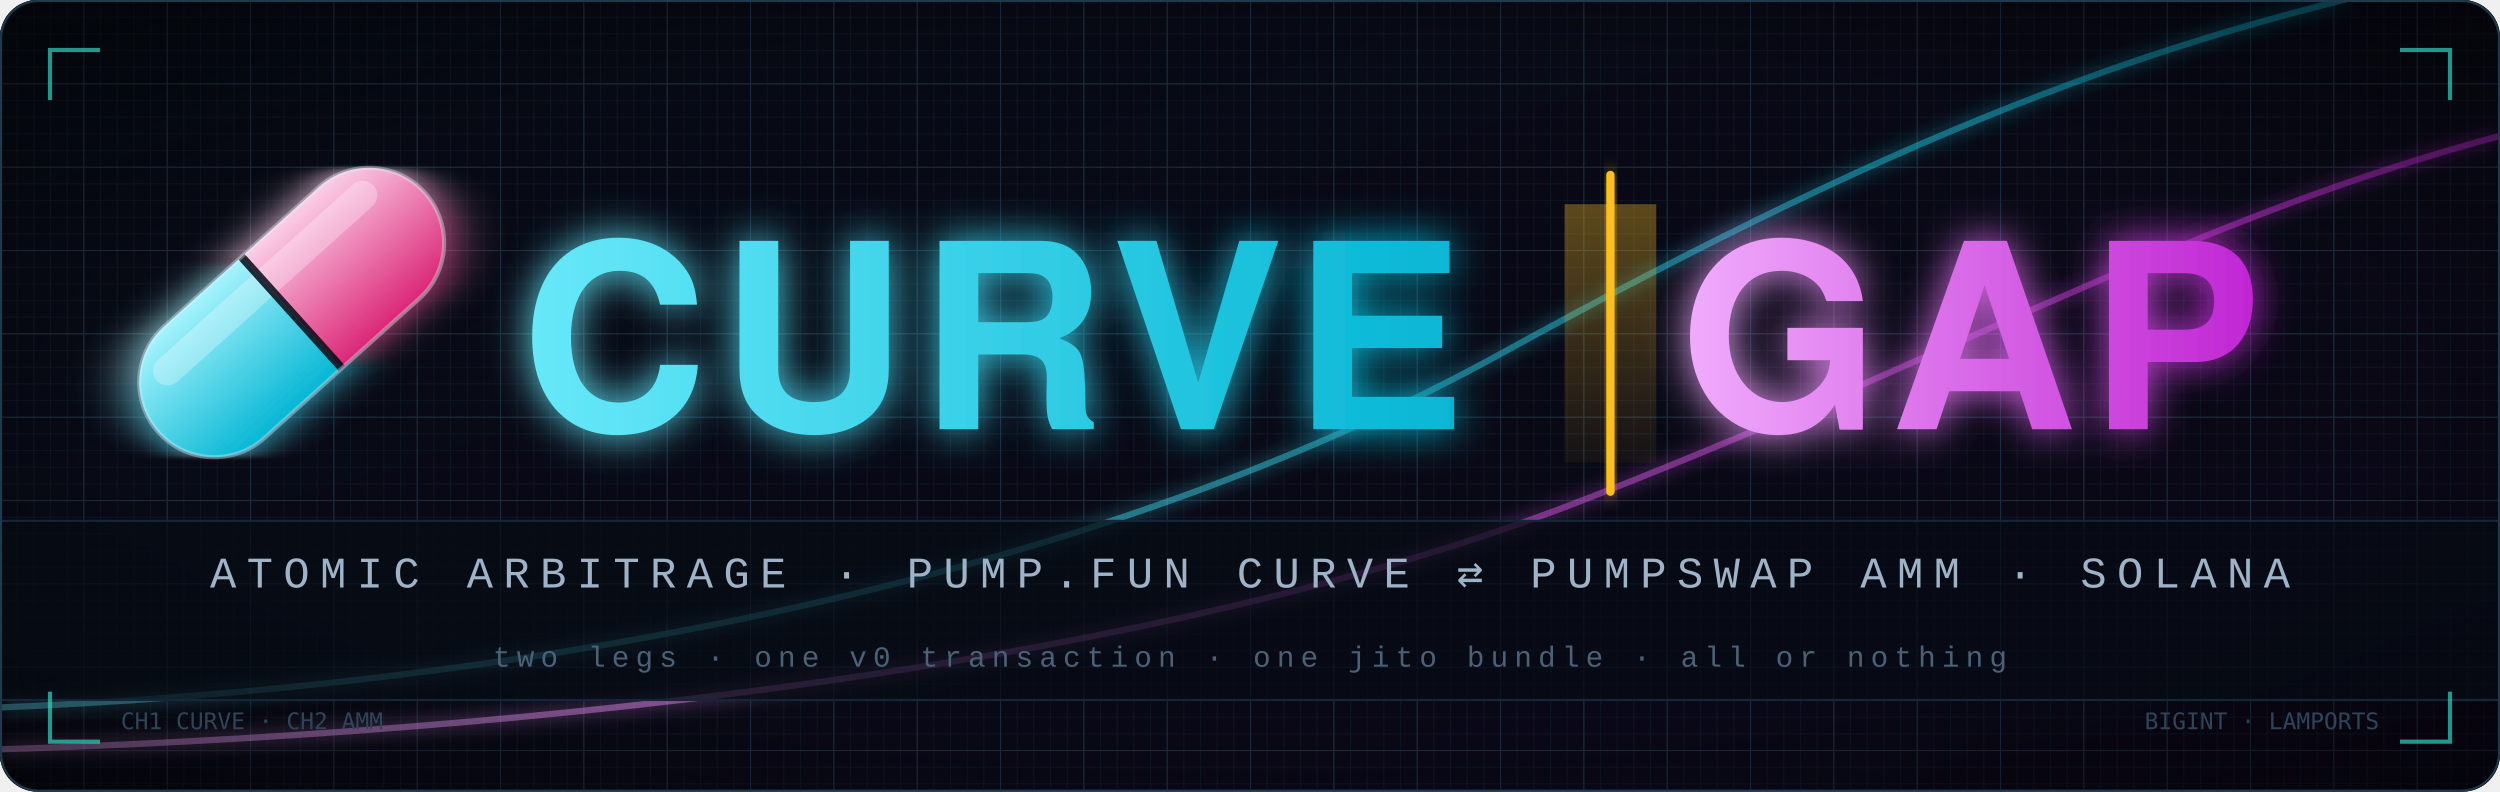
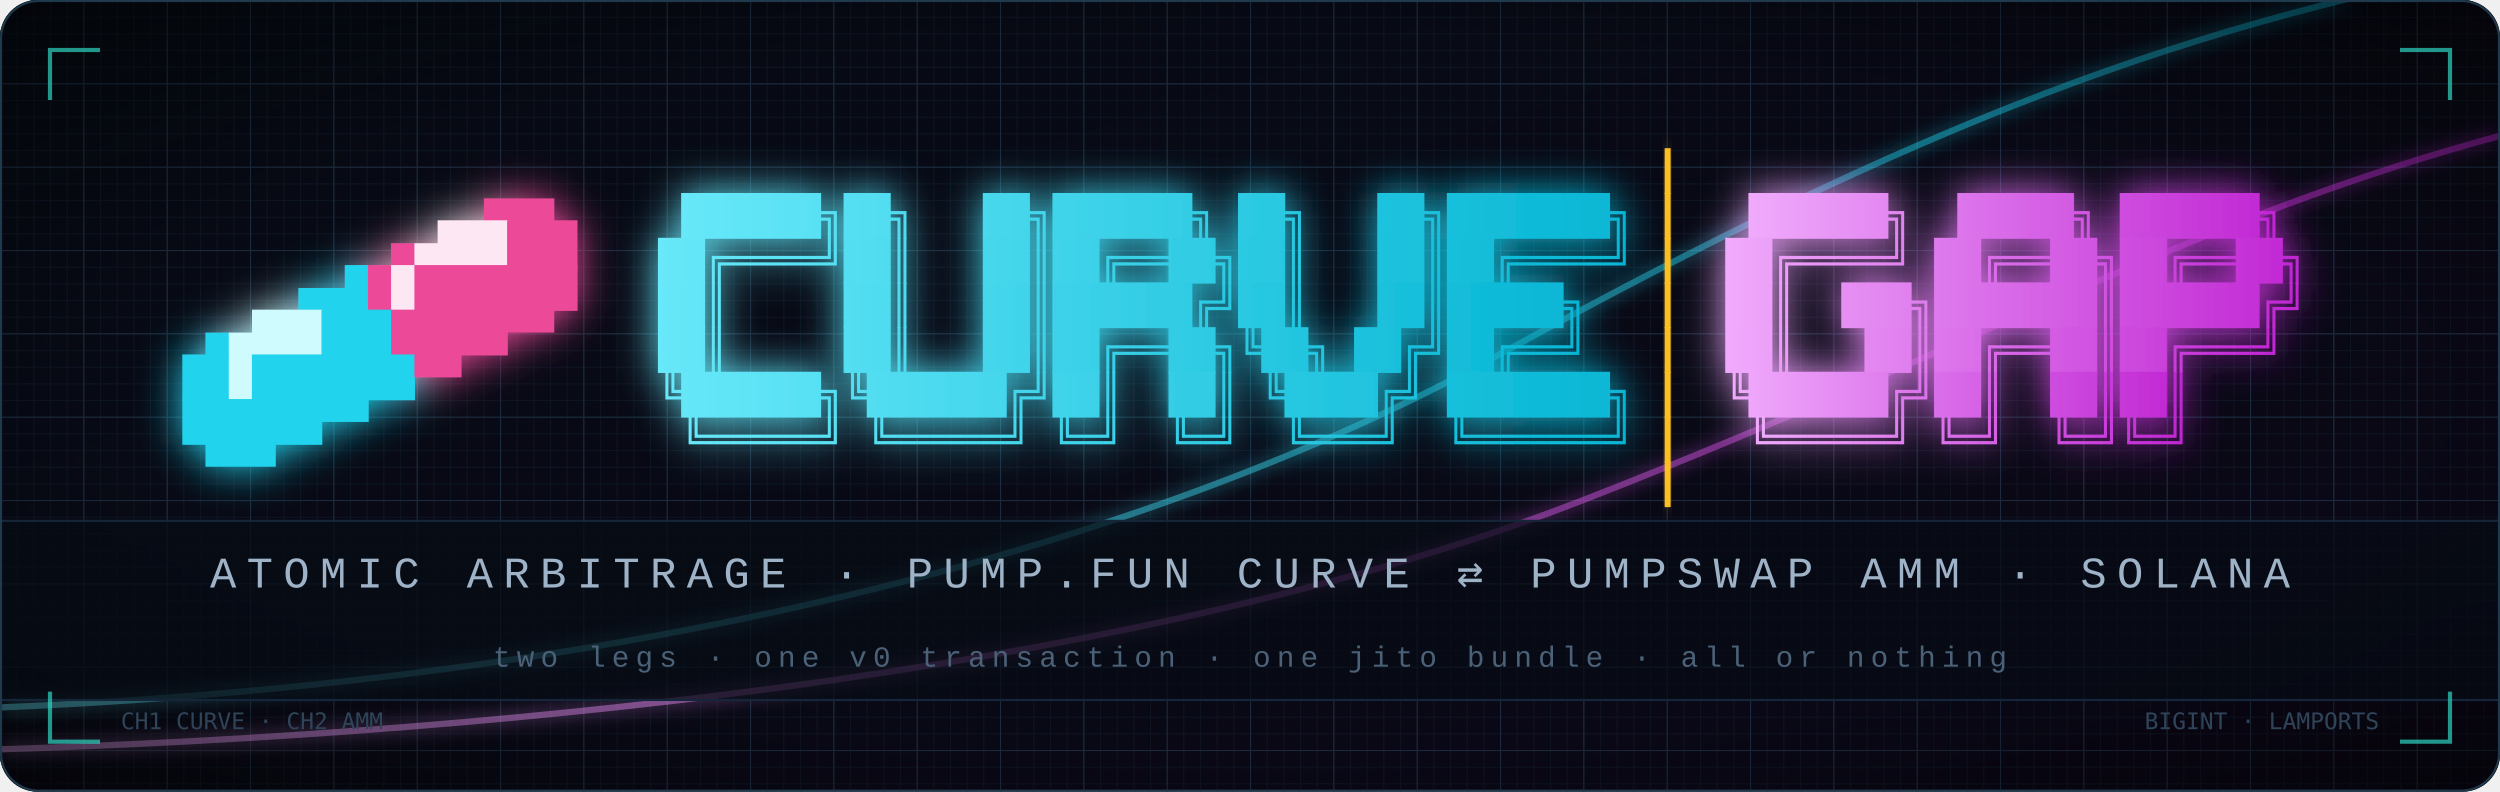
<svg xmlns="http://www.w3.org/2000/svg" width="1200" height="380" viewBox="0 0 1200 380">
  <defs>
    <linearGradient id="bg" x1="0" y1="0" x2="1" y2="1">
      <stop offset="0" stop-color="#060b14" />
      <stop offset="1" stop-color="#0b0716" />
    </linearGradient>
    <pattern id="grid" width="40" height="40" patternUnits="userSpaceOnUse">
      <path d="M40 0H0V40" fill="none" stroke="#1b2a3d" stroke-width="1" />
    </pattern>
    <pattern id="gridfine" width="8" height="8" patternUnits="userSpaceOnUse">
      <path d="M8 0H0V8" fill="none" stroke="#111b29" stroke-width="0.6" />
    </pattern>
    <linearGradient id="cyan" x1="0" y1="0" x2="1" y2="0">
      <stop offset="0" stop-color="#67e8f9" />
      <stop offset="1" stop-color="#06b6d4" />
    </linearGradient>
    <linearGradient id="mag" x1="0" y1="0" x2="1" y2="0">
      <stop offset="0" stop-color="#f0abfc" />
      <stop offset="1" stop-color="#c026d3" />
    </linearGradient>
    <linearGradient id="gapfill" x1="0" y1="0" x2="0" y2="1">
      <stop offset="0" stop-color="#fbbf24" stop-opacity="0.35" />
      <stop offset="1" stop-color="#fbbf24" stop-opacity="0.05" />
    </linearGradient>
    <radialGradient id="vignette" cx="0.5" cy="0.5" r="0.75">
      <stop offset="0.6" stop-color="#000" stop-opacity="0" />
      <stop offset="1" stop-color="#000" stop-opacity="0.65" />
    </radialGradient>
    <filter id="glow" x="-20%" y="-20%" width="140%" height="140%">
      <feGaussianBlur stdDeviation="4" result="b" />
      <feMerge>
        <feMergeNode in="b" />
        <feMergeNode in="SourceGraphic" />
      </feMerge>
    </filter>
    <filter id="softglow" x="-20%" y="-50%" width="140%" height="200%">
      <feGaussianBlur stdDeviation="10" result="b" />
      <feMerge>
        <feMergeNode in="b" />
        <feMergeNode in="SourceGraphic" />
      </feMerge>
    </filter>
    <clipPath id="frame">
      <rect width="1200" height="380" rx="18" />
    </clipPath>
    <linearGradient id="pillcyan" x1="0" y1="0" x2="0" y2="1">
      <stop offset="0" stop-color="#a5f3fc" />
      <stop offset="1" stop-color="#06b6d4" />
    </linearGradient>
    <linearGradient id="pillpink" x1="0" y1="0" x2="0" y2="1">
      <stop offset="0" stop-color="#fbcfe8" />
      <stop offset="1" stop-color="#db2777" />
    </linearGradient>
  </defs>
  <g clip-path="url(#frame)">
    <rect width="1200" height="380" fill="url(#bg)" />
    <rect width="1200" height="380" fill="url(#gridfine)" />
    <rect width="1200" height="380" fill="url(#grid)" />
    <path d="M-10 340 C 250 330, 520 280, 720 170 S 1050 10, 1220 -20" fill="none" stroke="url(#cyan)" stroke-width="3" opacity="0.55" filter="url(#glow)" />
    <path d="M-10 360 C 260 352, 560 318, 760 240 S 1060 100, 1220 60" fill="none" stroke="url(#mag)" stroke-width="3" opacity="0.55" filter="url(#glow)" />
    <rect width="1200" height="380" fill="url(#vignette)" />
-     <g transform="translate(140 150) rotate(-42)" filter="url(#softglow)">
-       <clipPath id="pillclip">
-         <rect x="-86" y="-36" width="172" height="72" rx="36" />
-       </clipPath>
-       <g clip-path="url(#pillclip)">
-         <rect x="-86" y="-36" width="86" height="72" fill="url(#pillcyan)" />
-         <rect x="0" y="-36" width="86" height="72" fill="url(#pillpink)" />
-         <rect x="-70" y="-26" width="140" height="14" rx="7" fill="#ffffff" opacity="0.28" />
-         <rect x="-2" y="-36" width="4" height="72" fill="#060b14" opacity="0.85" />
-       </g>
-       <rect x="-86" y="-36" width="172" height="72" rx="36" fill="none" stroke="#e2f3ff" stroke-opacity="0.35" stroke-width="2" />
+     <g font-family="'SF Mono', Menlo, Consolas, 'DejaVu Sans Mono', 'Liberation Mono', monospace" font-size="18.5" filter="url(#softglow)">
+       <text x="232.5" y="101.6" fill="#ec4899">▄▄▄</text>
+       <text x="187.9" y="123.1" fill="#ec4899">▄</text>
+       <text x="199.1" y="123.1" fill="#fce7f3">▄███</text>
+       <text x="243.6" y="123.1" fill="#ec4899">███</text>
+       <text x="143.4" y="144.6" fill="#22d3ee">▄▄█</text>
+       <text x="176.8" y="144.6" fill="#ec4899">█</text>
+       <text x="187.9" y="144.6" fill="#fce7f3">█</text>
+       <text x="199.1" y="144.6" fill="#ec4899">███████</text>
+       <text x="98.8" y="166.0" fill="#22d3ee">▄</text>
+       <text x="110.0" y="166.0" fill="#cffafe">▄███</text>
+       <text x="154.5" y="166.0" fill="#22d3ee">███</text>
+       <text x="187.9" y="166.0" fill="#ec4899">█████▀▀</text>
+       <text x="87.7" y="187.5" fill="#22d3ee">██</text>
+       <text x="110.0" y="187.5" fill="#cffafe">█</text>
+       <text x="121.1" y="187.5" fill="#22d3ee">███████</text>
+       <text x="199.1" y="187.5" fill="#ec4899">▀▀</text>
+       <text x="87.7" y="208.9" fill="#22d3ee">██████▀▀</text>
+       <text x="98.8" y="230.4" fill="#22d3ee">▀▀▀</text>
    </g>
-     <g font-family="'Arial Black', 'Helvetica Neue', Helvetica, Arial, sans-serif" font-weight="900" font-size="124" letter-spacing="6">
-       <text x="250" y="206" fill="url(#cyan)" filter="url(#softglow)" textLength="490" lengthAdjust="spacingAndGlyphs">CURVE</text>
-       <text x="806" y="206" fill="url(#mag)" filter="url(#softglow)" textLength="320" lengthAdjust="spacingAndGlyphs">GAP</text>
+     <g font-family="'SF Mono', Menlo, Consolas, 'DejaVu Sans Mono', 'Liberation Mono', monospace" font-size="18.5" filter="url(#softglow)">
+       <text x="316.0" y="110.0" fill="url(#cyan)" xml:space="preserve"> ██████╗██╗   ██╗██████╗ ██╗   ██╗███████╗</text>
+       <text x="828.3" y="110.0" fill="url(#mag)" xml:space="preserve"> ██████╗  █████╗ ██████╗ </text>
+       <text x="316.0" y="131.5" fill="url(#cyan)" xml:space="preserve">██╔════╝██║   ██║██╔══██╗██║   ██║██╔════╝</text>
+       <text x="828.3" y="131.5" fill="url(#mag)" xml:space="preserve">██╔════╝ ██╔══██╗██╔══██╗</text>
+       <text x="316.0" y="152.9" fill="url(#cyan)" xml:space="preserve">██║     ██║   ██║██████╔╝██║   ██║█████╗  </text>
+       <text x="828.3" y="152.9" fill="url(#mag)" xml:space="preserve">██║  ███╗███████║██████╔╝</text>
+       <text x="316.0" y="174.4" fill="url(#cyan)" xml:space="preserve">██║     ██║   ██║██╔══██╗╚██╗ ██╔╝██╔══╝  </text>
+       <text x="828.3" y="174.4" fill="url(#mag)" xml:space="preserve">██║   ██║██╔══██║██╔═══╝ </text>
+       <text x="316.0" y="195.8" fill="url(#cyan)" xml:space="preserve">╚██████╗╚██████╔╝██║  ██║ ╚████╔╝ ███████╗</text>
+       <text x="828.3" y="195.8" fill="url(#mag)" xml:space="preserve">╚██████╔╝██║  ██║██║     </text>
+       <text x="316.0" y="217.3" fill="url(#cyan)" xml:space="preserve"> ╚═════╝ ╚═════╝ ╚═╝  ╚═╝  ╚═══╝  ╚══════╝</text>
+       <text x="828.3" y="217.3" fill="url(#mag)" xml:space="preserve"> ╚═════╝ ╚═╝  ╚═╝╚═╝     </text>
    </g>
-     <rect x="751" y="98" width="44" height="124" fill="url(#gapfill)" />
-     <rect x="771" y="82" width="4" height="156" rx="2" fill="#fbbf24" filter="url(#glow)">
+     <g font-family="'SF Mono', Menlo, Consolas, 'DejaVu Sans Mono', 'Liberation Mono', monospace" font-size="18.5" fill="#fbbf24" filter="url(#glow)">
+       <text x="794.9" y="88.5">┃</text>
+       <text x="794.9" y="110.0">┃</text>
+       <text x="794.9" y="131.5">┃</text>
+       <text x="794.9" y="152.9">┃</text>
+       <text x="794.9" y="174.4">┃</text>
+       <text x="794.9" y="195.8">┃</text>
+       <text x="794.9" y="217.3">┃</text>
+       <text x="794.9" y="238.8">┃</text>
      <animate attributeName="opacity" values="1;0.45;1" dur="1.8s" repeatCount="indefinite" />
-     </rect>
+     </g>
    <rect x="0" y="250" width="1200" height="86" fill="#060b14" opacity="0.72" />
    <path d="M0 250 H1200 M0 336 H1200" stroke="#16263a" />
    <text x="600" y="282" text-anchor="middle" font-family="'SF Mono', Menlo, Consolas, 'Liberation Mono', monospace" font-size="21" fill="#9fb3c8" letter-spacing="5">ATOMIC ARBITRAGE · PUMP.FUN CURVE ⇄ PUMPSWAP AMM · SOLANA</text>
    <text x="600" y="320" text-anchor="middle" font-family="'SF Mono', Menlo, Consolas, 'Liberation Mono', monospace" font-size="14" fill="#4b6178" letter-spacing="3">two legs · one v0 transaction · one jito bundle · all or nothing</text>
    <g stroke="#2dd4bf" stroke-width="2" opacity="0.7" fill="none">
      <path d="M24 48 V24 H48" />
      <path d="M1152 24 H1176 V48" />
      <path d="M24 332 V356 H48" />
      <path d="M1152 356 H1176 V332" />
    </g>
    <text x="34" y="350" font-family="'SF Mono', Menlo, Consolas, monospace" font-size="11" fill="#2f4459" dx="24">CH1 CURVE  ·  CH2 AMM</text>
    <text x="1166" y="350" text-anchor="end" font-family="'SF Mono', Menlo, Consolas, monospace" font-size="11" fill="#2f4459" dx="-24">BIGINT · LAMPORTS</text>
  </g>
  <rect x="0.5" y="0.5" width="1199" height="379" rx="18" fill="none" stroke="#1e3a4c" />
</svg>
